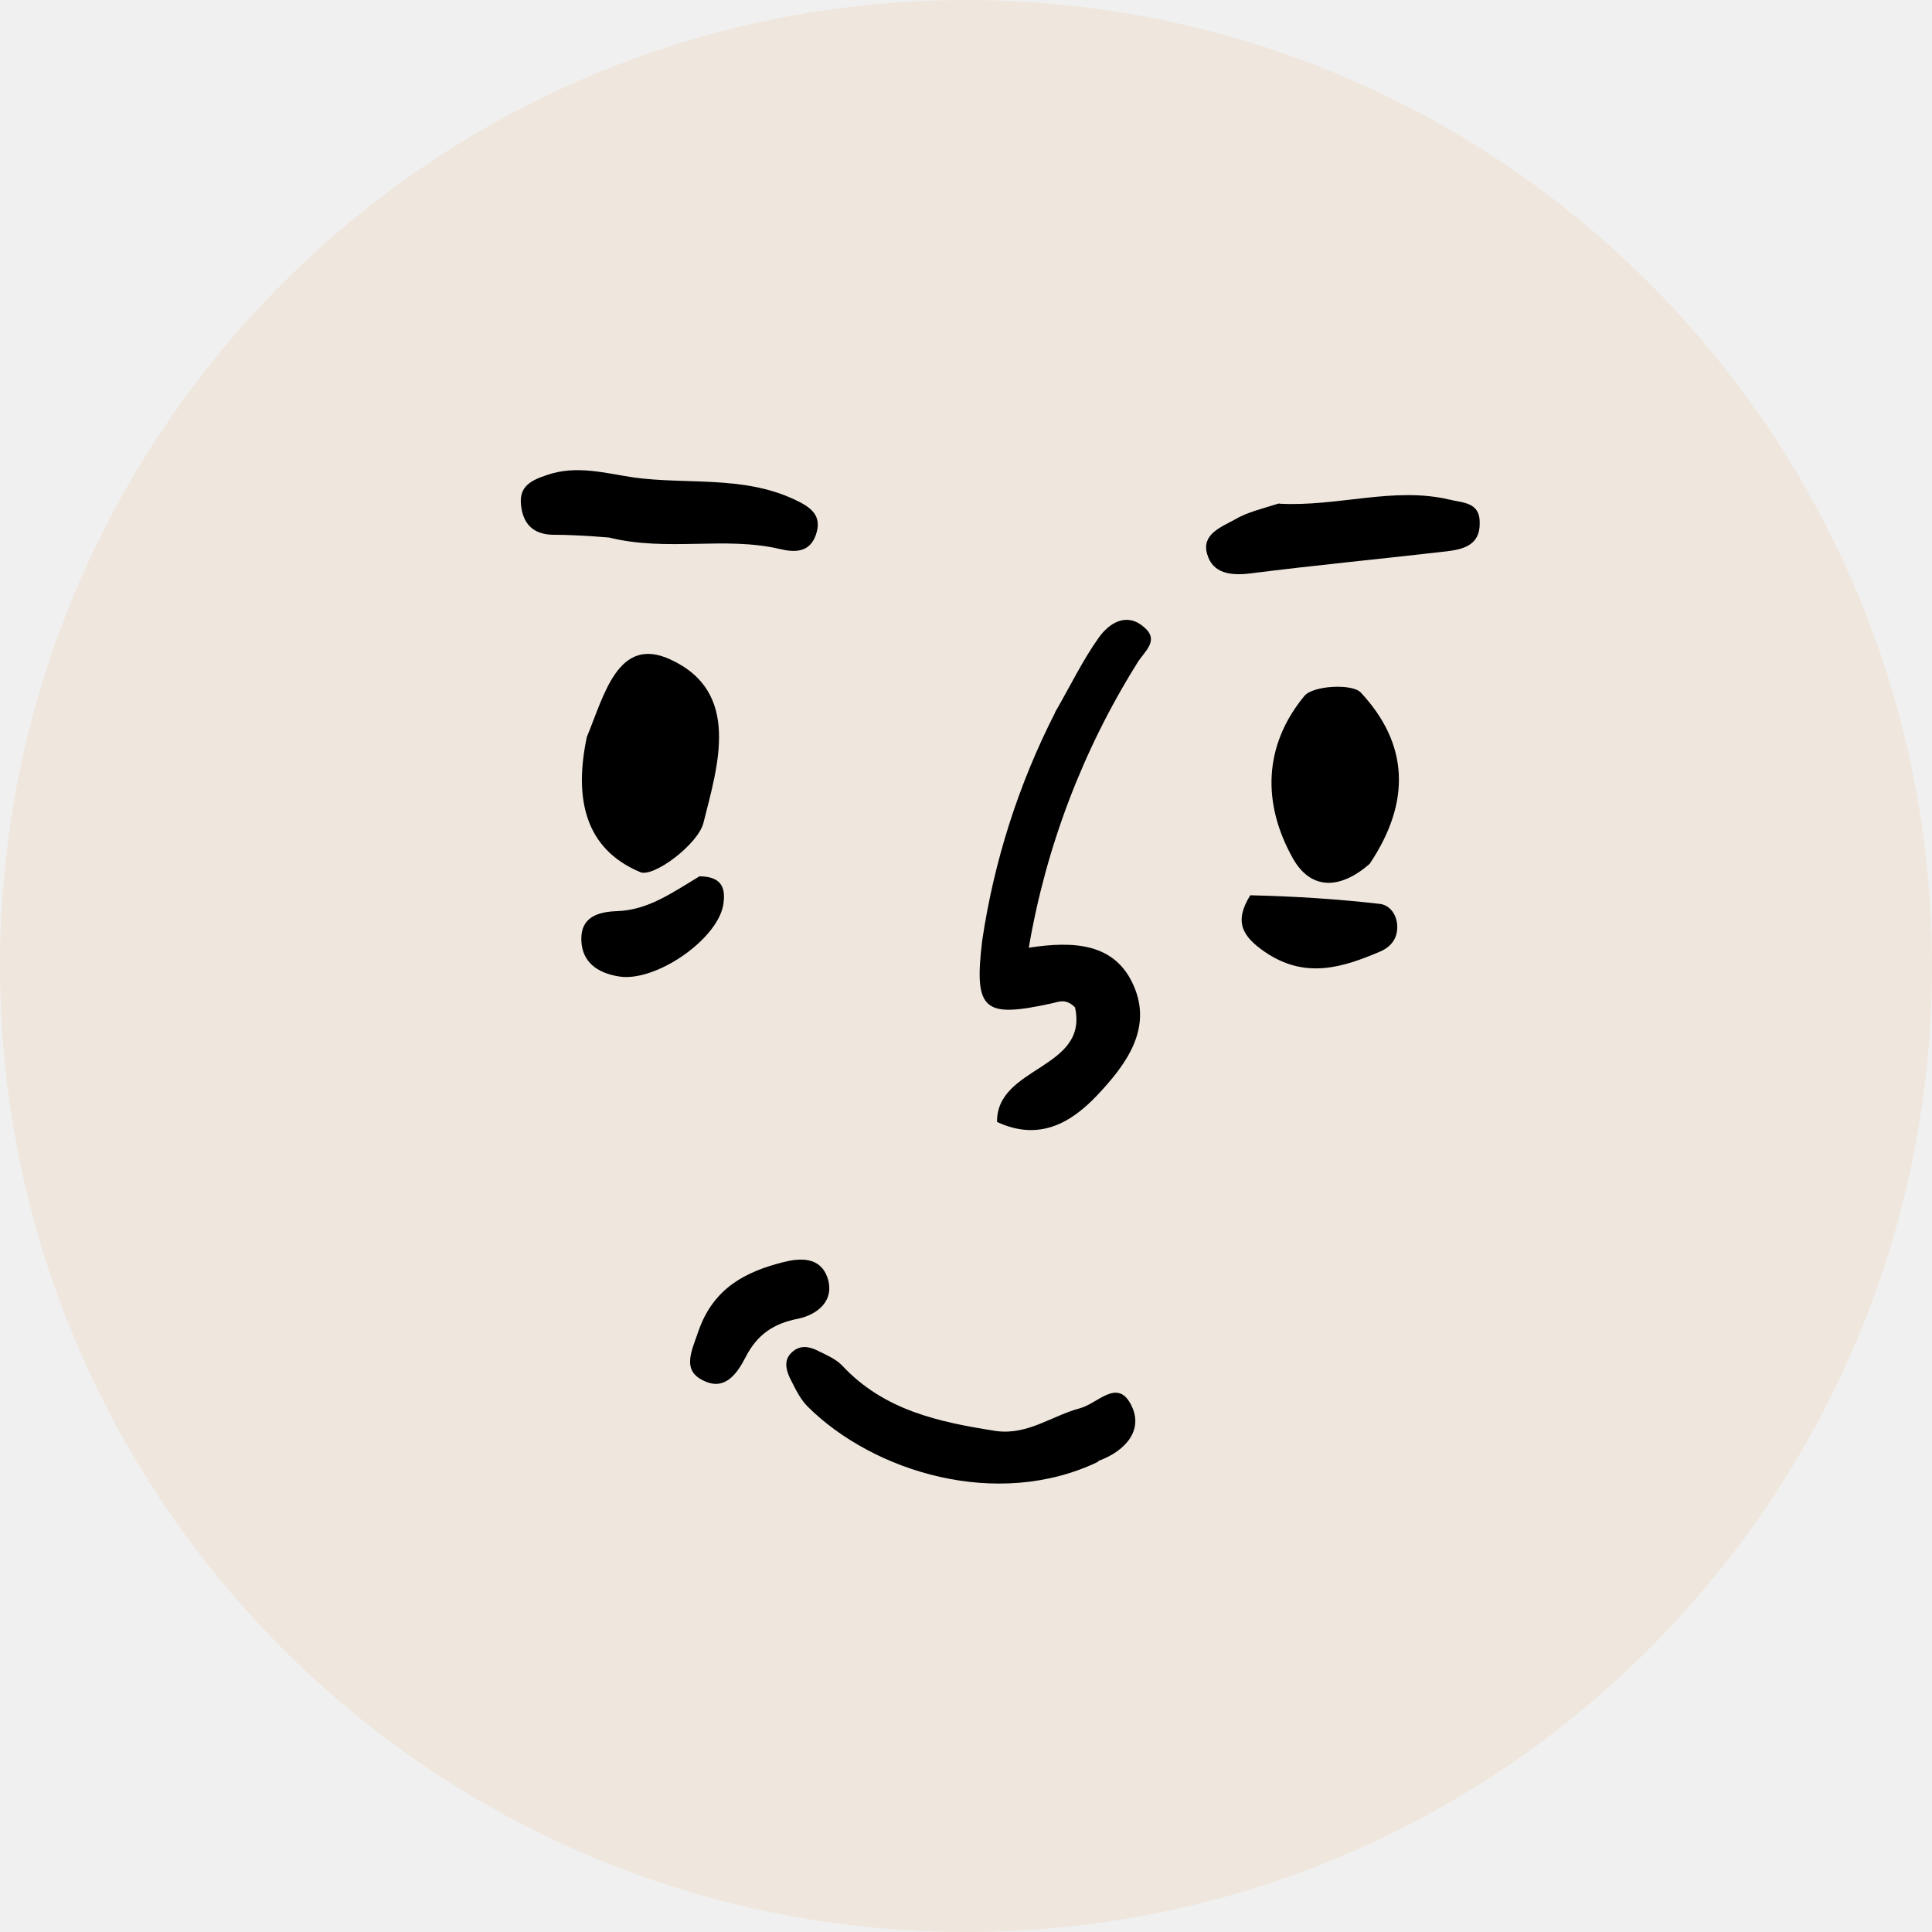
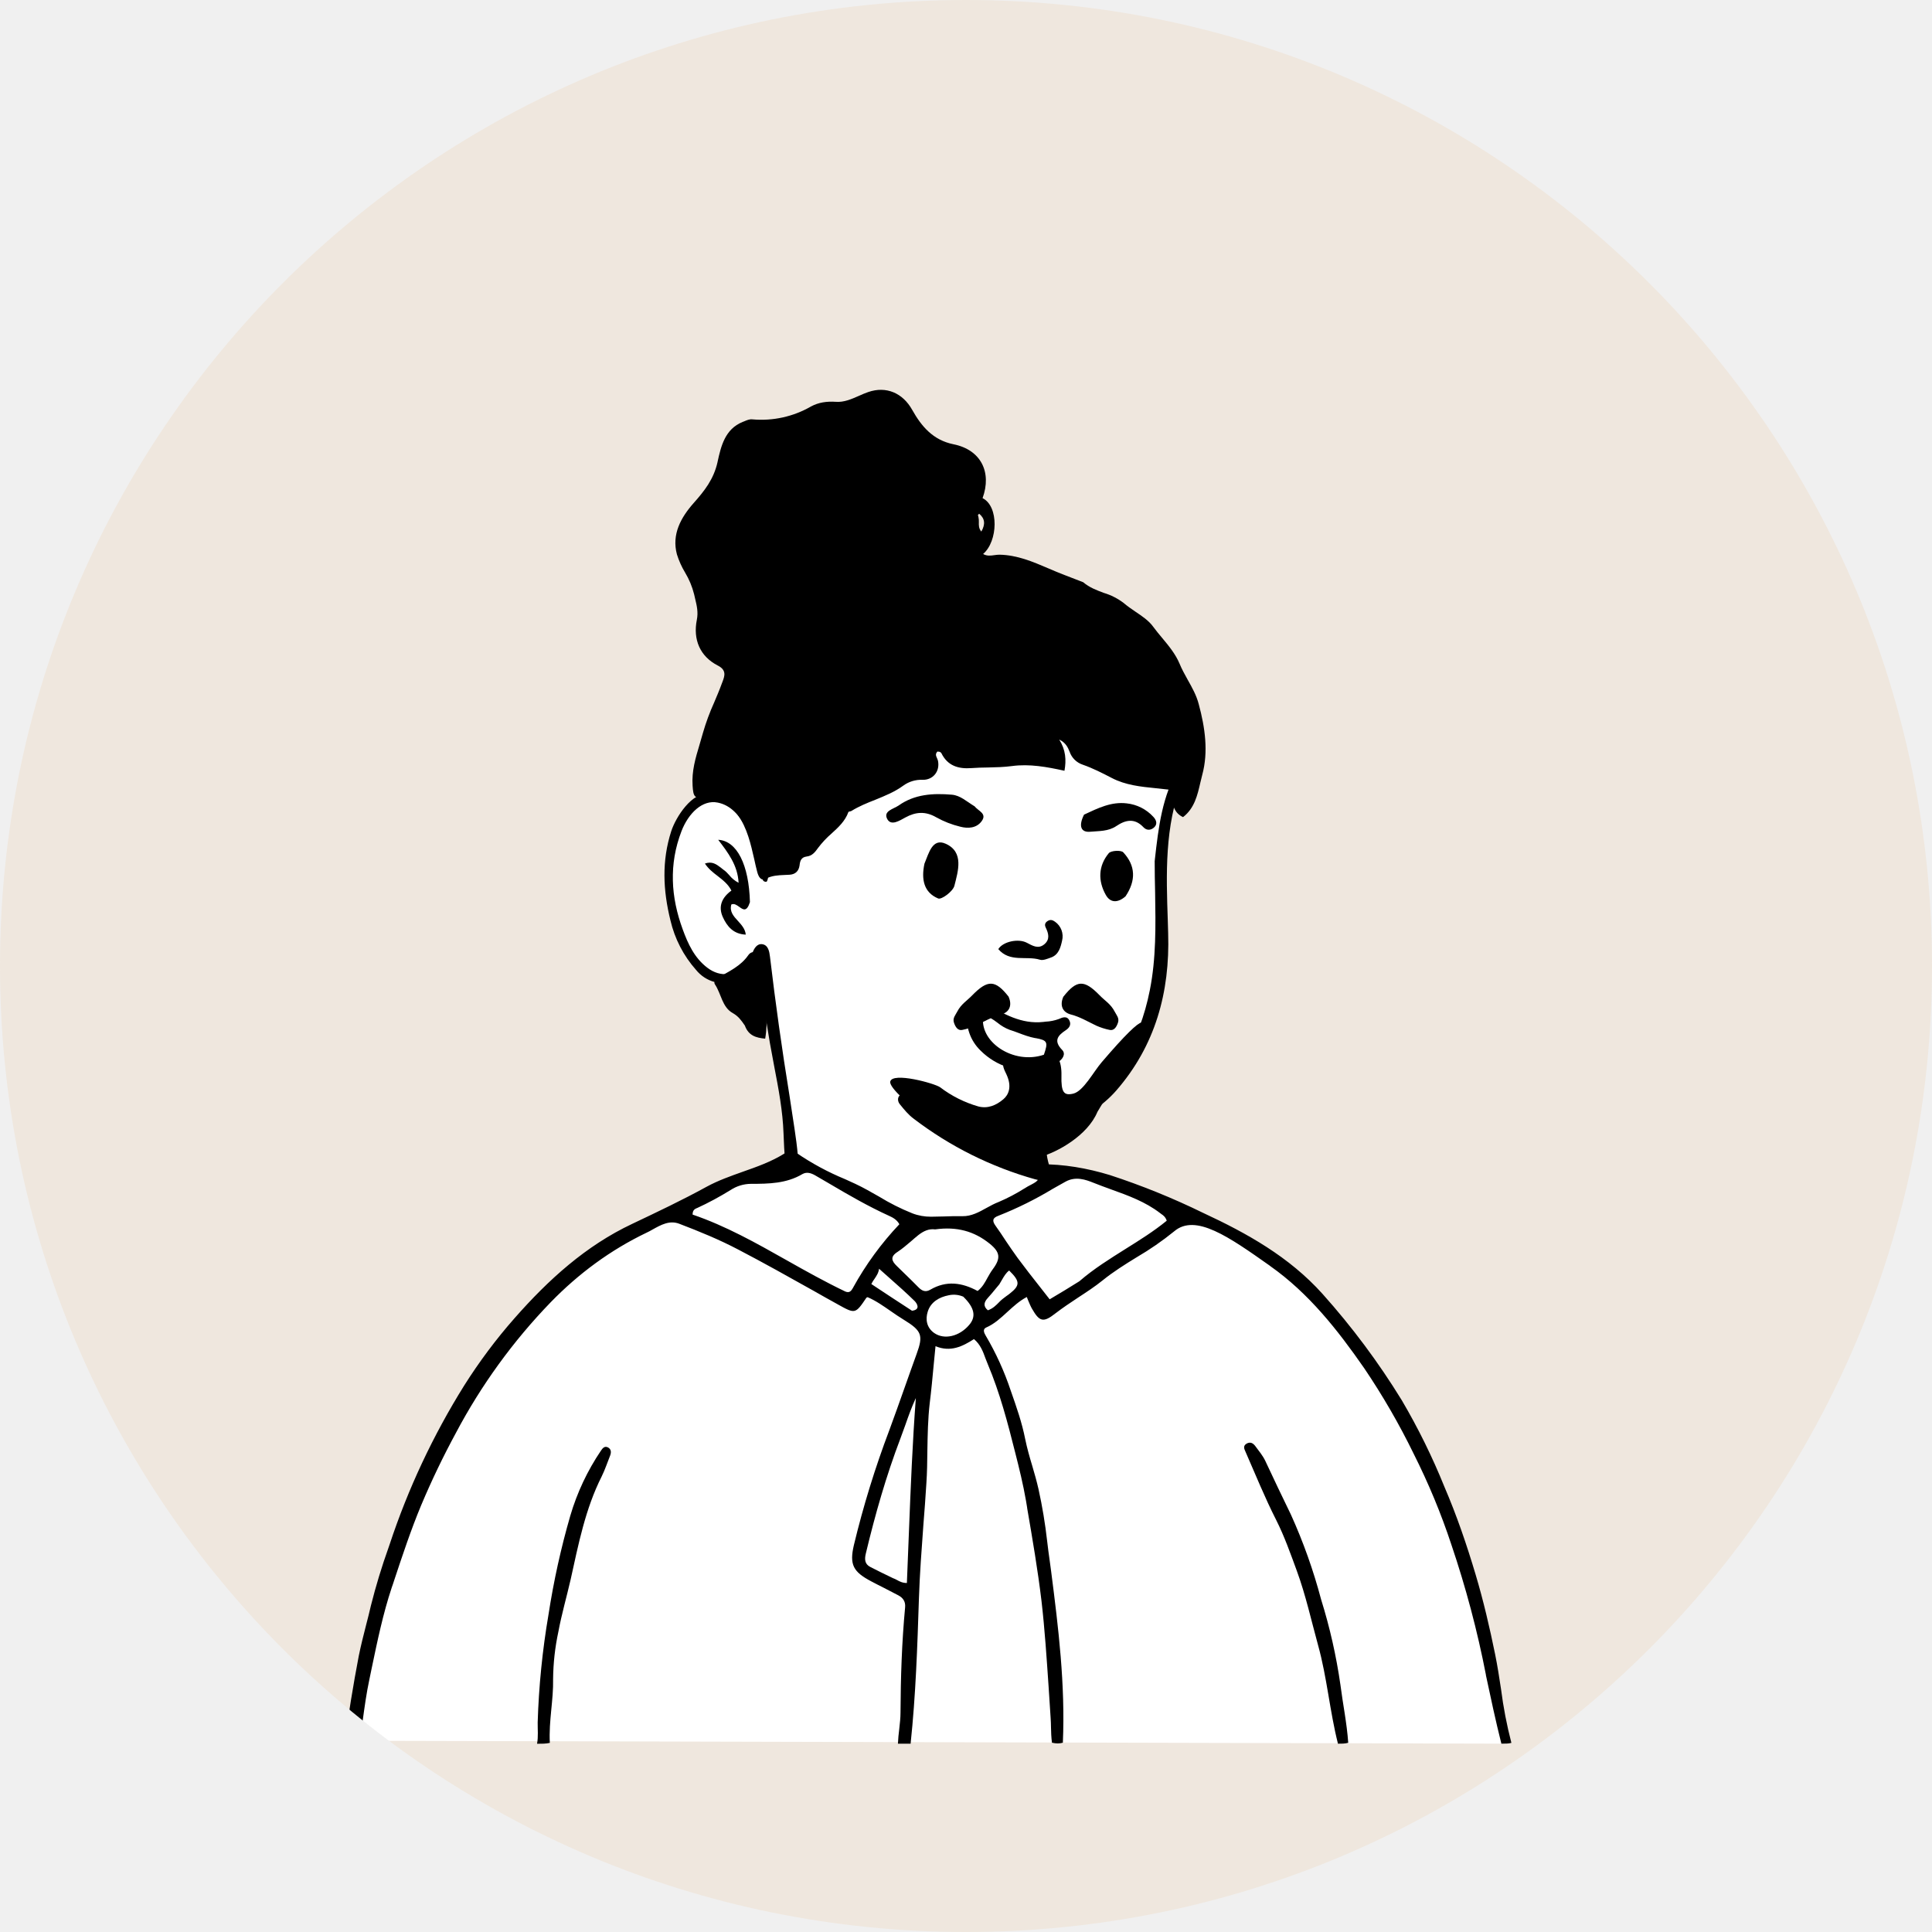
- <svg xmlns="http://www.w3.org/2000/svg" viewBox="0 0 560 560" fill="none" shape-rendering="auto" width="128" height="128">
+ <svg xmlns="http://www.w3.org/2000/svg" viewBox="0 0 1744 1744" fill="none" shape-rendering="auto" width="160" height="160">
  <mask id="viewboxMask">
-     <rect width="560" height="560" rx="280" ry="280" x="0" y="0" fill="#fff" />
+     <rect width="1744" height="1744" rx="872" ry="872" x="0" y="0" fill="#fff" />
  </mask>
  <g mask="url(#viewboxMask)">
-     <rect fill="#EFE7DE" width="560" height="560" x="0" y="0" />
-     <g transform="translate(136 328)">
-       <path d="M182.3 95.7c-29.2 14-65.1 3-84.2-16-2.3-2.3-3.8-5.6-5.3-8.6-1-2.3-1.6-5 .7-7.1 2.2-2.1 4.7-1.8 7.1-.7 2.6 1.3 5.6 2.5 7.5 4.5 12.1 13 28 16.4 44.7 19C162 88 169 82.3 177 80.2c5.3-1.4 11-9 15-.7 3.3 6.8-1.3 12.9-9.7 16ZM66.6 57.4C71 45.2 80.3 40.6 90.8 37.9c5-1.3 10.8-1.7 13 4.3 2.4 7-3.2 10.9-8.3 12-7.3 1.4-12 4.6-15.4 11.2-2.2 4.3-5.7 9.7-11.7 7-7.2-3-3.8-9-1.8-15Z" fill="#000" />
-     </g>
-     <g transform="translate(246 125)">
-       <path d="M59.8 81.5c4.5-7.8 8-15.1 12.7-21.7 3-4.2 8-7.4 13-3.1 4.9 4 0 7.2-2 10.7a227.9 227.9 0 0 0-31.3 82.3c13-2 25-1.4 30.4 11 5.6 12.7-2.5 23.2-10.6 31.8-7.3 7.7-16.6 13.5-29 7.7C42.8 184 69.6 185 65.6 167c-2.6-2.6-4.5-1.7-6.6-1.2-19.7 4.3-22.8 2.4-20.3-18.2a214.6 214.6 0 0 1 21.1-66Z" fill="#000" />
-     </g>
-     <g transform="translate(-45 137)">
-       <path d="M407.4 122.5c13 .3 25.4 1.1 37.6 2.5 3 .4 5 3.3 5 6.7 0 3.3-1.7 5.6-4.7 7-11.2 4.8-22 8.2-33.7.2-6.5-4.5-9-8.7-4.2-16.4ZM247.6 117c7 0 7.8 3.8 7 8.5-2 10.2-20 22.4-30.4 20.5-5.9-1-10.5-4-10.7-10.5-.2-6.7 4.8-8.2 10.3-8.4 9-.3 15.8-5.2 23.8-10ZM215.1 76.6c5-12 9-29.4 24.1-22.5 20.7 9.4 13.9 30.7 9.7 47.4-1.6 6.3-14.5 15.9-18.3 14.3-16.3-6.8-19.2-21.7-15.5-39.2ZM442 113.4c-8.6 7.5-17 7.6-22.2-1.5-9-16-8.6-32.8 3.3-47.2 2.5-3 13.8-3.6 16.3-1 14 15 14.6 31.8 2.6 49.7Z" fill="#000" />
-     </g>
-     <g transform="translate(-45 137)" />
-     <g transform="translate(119 114)">
-       <path d="M57.5 41.8C51.3 41.3 46 41 41 41c-5.7-.2-8.5-3.4-9-8.8-.5-5.3 3-7 7.5-8.5 8.6-3 17.1-.5 25.2.7 15.4 2.1 31.5-.6 46.4 6.3 5 2.3 8.3 4.7 6.4 10.3-1.8 5.2-6.1 5.2-10.6 4.1-16-3.7-32.4.9-49.4-3.3ZM251.8 32c17.2.9 33.1-5 49.3-1.2 4 1 9 .7 8.8 7 0 6.2-4.7 7.4-9.5 8-19 2.2-38 4-56.9 6.4-5.7.7-11 .1-12.6-5.6-1.7-5.7 4-7.8 8-10 3.5-2.1 7.8-3.1 12.9-4.7Z" fill="#000" />
+     <rect fill="#EFE7DE" width="1744" height="1744" x="0" y="0" />
+     <g transform="translate(174.4 174.4) scale(0.8)">
+       <g transform="translate(531 487)">
+         <path d="M554 727.7c-99.2 297-363.8 388.6-503.7 19.8-19.3-50.7 31-69.5 66.2-91.9 24.1-15.3 36.8-28.5 35.3-42.2-7-64.4-36.9-243.8-36.9-243.8l-3-5.8s.7-1.6-2.2 1.2c-3 3-9.9 34.2-37 34.2-24.5 0-49.2-10.9-61-86.3C7.2 285.6 9.6 214 40 201c12.5-5.3 24-7.2 35.2-.8 11.3 6.4-13-22 112-126C268.4 6.4 396.7-3.5 448.5 8 500.3 19.5 552 44.8 574.9 98.5c27.8 65-25.9 114.3-14 262.5-2.2 53.6.8 171.2-146.6 210.6-28 7.5-19.3 48.4 22.7 58.4 67 21 117 72.3 117 97.9" fill="#fff" />
+         <path fill-rule="evenodd" clip-rule="evenodd" d="m554 266.2.1-1.4c4.1-36.4 8.2-71.7 27.1-103.4 6.5 4.4 5.7 10 3.7 15.2-19.9 51.2-18 104.4-16.2 157.6l.4 14c2.1 66.4-14.5 126.8-58.7 177.5-15.4 17.6-35.8 29.8-56.5 40.3-21.4 11-25.9 20.1-19.2 43.6l.8 2.6c1.4 3.9 2.8 7.9-1 11.8-4.5 4.6-9.5 3.3-14.8 1.8l-.6-.1a406.4 406.4 0 0 1-137-68.3c-6-4.4-10.8-10.3-15.5-16.1l-.3-.4c-2.5-3-3-7.8.5-10.4 3.3-2.5 5.8-.5 8.7 1.8l1 .9a145.5 145.5 0 0 0 76.3 31.7c13.4 1.4 26.6.9 40 .4 7.4-.3 14.8-.6 22.3-.5 10.2 0 18.7-4.7 26.7-9.2l2.8-1.6c27.8-15.5 54.3-32.8 72.2-60.7 16.1-25 25.9-52.2 31.6-80.9 7.2-36.1 6.6-72.7 6-109.8-.3-12-.5-24.2-.5-36.4ZM50.6 190.8c21.9-1.7 34 11.2 44.3 26.3a140.4 140.4 0 0 1 22.4 61.5c.5 3.7 1 7.6-1.2 11.3-4.5.6-4.9-3-5-5.6-.5-20.7-9.7-38.7-18.9-56.1-6.6-12.5-16.2-24.6-31.4-27.6-17.2-3.5-33 12-40.8 32.2-14.5 37.6-12 74.6 1.4 111 5.8 15.9 13.1 32.1 27.8 43.2 14.8 11.3 32.7 9.3 43.6-5.7l2-2.5c2-2.6 4-5.1 5-8 2.1-5.8 5.4-11.2 11.3-10.4 6.8 1 8 8.3 8.7 14a3661 3661 0 0 0 22 156.7l5.9 38.8c2.6 17.1 5.6 41.7 3.6 52.1a28 28 0 0 0-.3 2.2c-.4 2.8-.6 5-4.2 5.5-4.9.8-7-2-7.7-6.4-2.3-17-3-23.6-4-49.6-.9-25.2-5.6-50-10.4-74.9l-5-27c-5.2-30.8-10.3-62-10.8-97l-2 3c-7.6 11.3-13.7 20.5-24.5 24a40.5 40.5 0 0 1-46.1-12.5 127.8 127.8 0 0 1-28.8-55.8c-8.4-34-9.9-67.1.9-100.6 5.2-16.1 23.7-44.7 42.2-42Zm34.6 127.5c4.4 3.2 8.4 6 12-5.4-1.1-42.2-14.7-69.2-35.8-70.3 11.2 14.6 22 28.8 23 48.5a32.3 32.3 0 0 1-10.7-8.8c-2-2.2-4-4.4-6.5-6l-3-2.4c-4.8-3.6-9.7-7.4-17.8-4.5 3.8 5.8 9 10 14.3 14 6 4.7 12 9.3 15.6 16.5-10.6 7.7-15.2 17.7-9.7 29.9 4.8 10.5 11.9 19.2 25.9 19.8-.6-6.3-4.7-10.9-8.8-15.4-5-5.4-9.7-10.6-7.5-18.6 3.2-1.5 6.2.7 9 2.7Z" fill="#000" />
+       </g>
+       <g transform="translate(178 1057)">
+         <path d="M1304.4 692.5.7 689.2S34 479.5 96.9 360.3c73-138.7 173.6-266 400-320.3 9-2.1 96.1 44.3 128.4 60.3 15 7.4 77.1 2.9 77.1 2.9l110.8-54.9s130.4 42 196.6 79.3c84.2 47.3 179.2 187 223 296 46.6 115.8 71.6 269 71.6 269Z" fill="#fff" />
+         <path fill-rule="evenodd" clip-rule="evenodd" d="M1280.6 615c5.5 25.8 11 51.7 17.5 77.5 4.6 0 8.1 0 11.3-.9a485 485 0 0 1-11.7-60.7c-2-13.1-4-26.2-6.6-39-6.2-30.4-13.2-60.5-22-90-10-33.6-21.4-67-35.3-99.3a734.6 734.6 0 0 0-48.2-97.8 834.7 834.7 0 0 0-89.3-119.8c-37.6-41.9-85.4-68.5-134.7-91.4a816 816 0 0 0-105.3-42.7c-25.6-7.8-52-12.4-79-12.2-6 0-9.3 3.6-5.5 7.6 8.2 8.6 2.4 11.8-3.3 14.9a101.8 101.8 0 0 0-8.9 5A203 203 0 0 1 731 81.2c-4.7 1.8-9.2 4.2-13.7 6.7-8.6 4.8-17.3 9.6-27.3 9.4-7-.1-13.9 0-20.8.3l-14.7.3c-7.2 0-14.3-1.2-21-3.8a247.8 247.8 0 0 1-37.6-18.9c-8.8-5-17.6-10.1-26.8-14.4l-11.6-5.3A298 298 0 0 1 503 26.1c-5.2-3.8-10.2-1.8-14.4.8-14.5 9-30.4 14.6-46.3 20.2-14 5-28 9.9-41 17-27.3 15-55.6 28.4-83.8 41.8-52.5 24.7-94.7 63.1-132.8 106.4-21 23.8-40 49.3-57 76.2a832.4 832.4 0 0 0-84 179l-1.2 3.5a703.8 703.8 0 0 0-20 65.8c-1.6 7.2-3.5 14.3-5.3 21.4-3 11.8-6 23.5-8.4 35.4-6.3 32.9-11.6 66-16.2 99 6.3 0 11.6 0 17.1-1.1 1.3-8.4 2.4-16.6 3.5-24.7 2.2-15.9 4.3-31.5 7.6-46.8l2.6-12.6c6.4-30.6 12.7-61.2 22.6-91 1-2.6 1.8-5.3 2.7-8 9.5-28.6 19-57.3 30.6-85.1a922.1 922.1 0 0 1 39.1-81.4 647.7 647.7 0 0 1 107-147.5c31.5-32.4 67.5-59 108.2-78.5 2.3-1 4.7-2.4 7-3.7 9.2-5.1 19-10.6 30-6.3 22.5 8.6 45 17.8 66.3 29 28.8 15 57.1 30.9 85.5 46.8 8.8 5 17.6 10 26.4 14.8l.5.3c19.8 11 19.8 11 32.4-7.6l.8-.3.5-.2c9.4 4 17.8 10 26.2 15.8 4.8 3.3 9.5 6.6 14.5 9.6 20.4 12.5 22.3 17.5 14.6 38.6-4.5 12.3-8.8 24.7-13.2 37-5.8 16.4-11.6 32.8-17.6 49a1075.7 1075.7 0 0 0-40 129.7c-5.2 22.2-.8 30.2 19.7 41 4.8 2.6 9.7 5 14.6 7.5l15.8 8.2c5.3 2.8 8.3 7 7.7 13.5-3.7 39.4-5 79-5.2 118.6 0 6.2-.7 12.4-1.4 18.6-.7 5.6-1.3 11.2-1.5 16.7h14.3c5.8-54.6 7.6-109.3 9.4-164.2.9-27.5 3-55 5-82.5 1.3-15.7 2.4-31.5 3.4-47.2.8-12 1-24.1 1.1-36.2.3-18.2.6-36.3 2.7-54.4 1.8-14.3 3.1-28.7 4.5-43.5l2-20.5c17 7 30.4.3 43.4-8 7.2 6 10.2 14 13 21.8l2.5 6.3c13.6 32.2 22.5 66 31 99.9 4.6 18 9 36 12.2 54.4l1.3 7.8v.4c6 34.9 12 69.8 16.2 105 3.7 32 5.8 64.3 8 96.5l2.3 35.5c.3 3.4.3 6.8.4 10.3.1 5.6.3 11.4 1.1 17.5 4.9 1.1 8.4 1.1 12.3 0 2.8-65.7-5-129.4-13.2-193.1l-1.7-12.6c-1-7.2-2-14.3-2.8-21.5a563 563 0 0 0-9.8-59c-2-8.8-4.5-17.6-7.1-26.4-3-9.9-5.8-19.8-7.9-30-3.7-18.8-10-36.7-16.3-54.6a322.5 322.5 0 0 0-28.3-62.2c-1.8-3-3.6-7.1.4-9 9.3-4 16.6-10.8 24-17.6 6.8-6.2 13.6-12.5 22-16.9l1.8 4.5c1.3 3 2.5 6 4 8.6 8.6 15.1 13 16 26.6 5.3 8.2-6.3 16.8-12 25.4-17.7 9.5-6.2 19-12.4 27.8-19.5 12-9.7 25.1-17.9 38.3-26a337 337 0 0 0 42.4-29.3c24-20.5 62 6.4 107.8 38.7l.6.5c43.4 30.6 76 72 106 115.2a791.5 791.5 0 0 1 55.8 96.5c16.7 33.2 31 67.5 42.6 102.7a1128.7 1128.7 0 0 1 39 147Zm-714-437c-2.2 3.9-4.2 6.2-8.8 4.3-22.7-10.9-44.4-23-66-35.2-34.7-19.6-69-38.9-106.3-51.6 0-5 2.4-6.2 4.5-7.2l.4-.1c13.1-6 25.8-12.9 38.1-20.5a42.4 42.4 0 0 1 22.9-6.9c20 0 40-.3 58-11 4.8-2.7 9.6-1.3 14.5 1.5l15.8 9.2c22 13 44.2 25.8 67.5 36.4 4.5 2 9 4.6 11.6 9.5a348.2 348.2 0 0 0-52.2 71.5Zm255.7-7.6c16-13.8 34-25 51.8-36.2 16-10 32-20 46.4-31.8-1.4-4.2-3.8-6-6.2-7.6a51 51 0 0 1-1.3-1C896.3 81 877 74 857.5 67c-6.5-2.4-13-4.7-19.4-7.3-9.2-3.7-20.4-7.7-31.9-1.3l-13.9 7.8a409 409 0 0 1-61.7 30.6c-6.6 2.4-7.4 5.6-3.2 11.4 4 5.5 7.7 11.1 11.4 16.8 4.5 6.6 8.9 13.2 13.6 19.6 8.2 11 16.7 22 25.2 32.7l10.8 13.8c11.5-6.8 22-13.1 33.9-20.6Zm-181.9-51.9c5.5-4.2 11.5-7.3 18.8-6.3 24.4-3.4 44 2 61.5 16.1 12 9.7 12.7 16.6 3.4 29-2.2 3-4 6.2-5.8 9.4-3 5.6-6 11-11.2 15-17.7-9.6-35.3-12-53.3-1.5-5.4 3.2-9.4 1.5-13.5-2.7a902 902 0 0 0-16.6-16.4l-7.8-7.6c-5.9-5.7-7.7-10.5 1-16 5.3-3.5 10-7.6 15-11.8 2.7-2.4 5.6-4.9 8.5-7.2Zm-24.3 389.3c3 1.7 6.3 3.4 11.2 3.4l2.3-57.7c2-50.4 4-100.7 7.8-151-4.7 10.1-8.4 20.5-12 30.8l-5.4 14.8c-16.1 42.3-28.5 85.8-39 129.7-1.6 6.5-1.4 12 5 15.3 7.9 4 15.8 8 25.5 12.6 1.6.5 3 1.3 4.6 2.1Zm58.5-321.3a27 27 0 0 1 16.3 1.6c13 12.7 14.7 22.7 6.6 32-11.1 13-28.1 16.9-39.4 9-8.6-6.1-10-15.4-7.3-24 3.4-11 13-16.5 23.8-18.6ZM633.1 204c10.3-1.3 5.3-8.7 2.8-11.1-9-8.8-18.3-17.1-28.4-26l-11.6-10.3c-.6 4.8-2.9 8-5 11.2a37.2 37.2 0 0 0-3.7 6l.2.2c15 10 29.7 19.6 45.7 30Zm94.5-25 4-4.8 2.7-4.6c2.6-4.5 4.8-8.3 8.4-11 12.5 12.3 12.5 16.8.5 26.2-1.2 1-2.4 1.8-3.7 2.7-2.8 2.1-5.7 4.2-8.1 6.8-3.6 3.7-7.1 7.2-12.7 9.2-5.3-4.4-4.7-8.8-.3-13.7 3.2-3.5 6.2-7.1 9.2-10.8Z" fill="#000" />
+         <path d="M1113.7 692.5c-9.3-36.8-12.3-74.6-22.4-111-7.7-28-14-56.7-24-84-7.1-19.3-14-39-23.4-57.6-12.7-25-23.3-51.2-34.6-77-1.3-2.9-3-6.3 1.2-8.9 4.5-2.6 7.6-.4 10 2.8 4 5.4 8.5 10.8 11.3 16.8 9.4 20.3 19.2 40.5 28.9 60.6a612.4 612.4 0 0 1 34 95.6 617.4 617.4 0 0 1 21.8 96.4c2.7 21.4 7.2 42.7 8.8 65.3-3.4 1-7 1-11.6 1ZM210 692.5c1.5-7.9.6-16 .7-24a883 883 0 0 1 12.2-121.6c5.8-37.7 14-75 24.6-111.6A264 264 0 0 1 282 362c2-3 4.3-5.8 8.2-3.7 3.5 2 3.6 5.5 2.3 9-3.2 8-5.8 16-9.6 23.7-18.5 36.7-26.2 76.5-35 116.2-4.5 19.7-10.2 39.2-13.9 59.2a265.4 265.4 0 0 0-5.9 53c.5 24-5 47.4-3.7 72.2-4.5 1-8.8 1-14.3 1Z" fill="#000" />
+       </g>
+       <g transform="translate(266 207)">
+         <g fill="#000">
+           <path fill-rule="evenodd" clip-rule="evenodd" d="M761.5 244c-8-3-16.2-6-23.2-12a1333.5 1333.5 0 0 1-21.2-8.2c-6-2.3-12-4.8-18-7.4-17.7-7.6-35.3-15.1-55.2-15.5-1.9 0-3.8.2-5.8.5-4.2.6-8.5 1.2-12.8-1.3 16.8-14.3 18-53.8-.6-63 10.7-29.5-2-54.6-32.8-60.8-23.2-4.7-36.2-20.3-46.6-38.8-10.6-19-29.3-27.2-49.7-20.1-3.5 1.2-7 2.7-10.5 4.3-8.4 3.7-17 7.4-25.9 6.7-10.4-.7-19.7.7-28 5.2A112.4 112.4 0 0 1 365 48.2c-3.2-.4-6.1.9-9 2.1l-2 .8c-20 8-24.5 27.7-28.2 44.5l-.2 1c-4.3 19.1-14.7 32.3-26.8 45.9-14.6 16.5-25 35.4-19 58A95 95 0 0 0 289 221a90 90 0 0 1 10.2 24.5l1.2 5.2c1.9 7.8 3.6 15.2 1.9 23.6-4.5 22.5 3.6 41.4 23.7 51.7 10.2 5.2 7.6 12 5.2 18.4l-.7 1.8c-2.6 7.2-5.6 14.2-8.6 21.3a257 257 0 0 0-12.8 34.7l-3.9 13.5c-4.4 14.6-8.8 29.4-7.7 45.8.8 12.6 2 14.7 14.2 14a39 39 0 0 1 36.6 18.5c10.9 15.6 14.8 33.2 18.8 50.7 1 4.6 2 9.2 3.2 13.7 1.5 6 4.4 11 9.7 8.2 7-3.7 14-4 21-4.3l6.2-.3c6.4-.5 10.1-4.2 11-10.5.5-5 1.8-9.2 7.8-10 6.6-.7 9.8-5.2 13.2-9.9a105.5 105.5 0 0 1 15-16c7.7-7 15.4-14 19.1-24.3.2-.4 1-.6 1.7-.7.7-.2 1.4-.3 1.8-.6 8.4-5.2 17.5-8.9 26.7-12.5 11-4.5 22-8.9 31.7-16 6.3-4.6 14-6.9 21.7-6.6 11.8.4 19.9-9.5 17.5-21.4-.2-1-.7-2-1.1-3-1.1-2.4-2.2-4.8.5-7.5l2.4.3a4 4 0 0 1 2 1.5c7 14.4 19.3 18 33.9 16.9 6.2-.5 12.5-.6 18.7-.7 9-.2 18-.4 27-1.6 20-2.7 39.7 1 59.3 5.3 2.2-12 1.5-23.5-5.9-35.2 7.3 3.5 9.8 8.9 11.7 13.7a23.4 23.4 0 0 0 14.7 14.6c11.5 4 22.2 9.5 33 15.1 15.4 8 32.4 9.8 49.6 11.5l14.6 1.6c1.3 3.1 2 6.6 2.9 10 1.8 8.3 3.7 16.6 13.2 21 13-10 16.3-25 19.5-38.8l2.2-9c7-25.8 3.2-53.2-4-79.7-2.6-10-7.5-18.7-12.4-27.4-3.3-6-6.7-12-9.3-18.4-4.5-10.7-12-19.8-19.5-28.8a242 242 0 0 1-10.4-13c-4.7-6.5-12.2-11.6-19.8-16.7-4.6-3.1-9.2-6.3-13.3-9.8a70.3 70.3 0 0 0-22.4-11.4Zm-141-79.8c0-2 0-3.7-.4-5.4l-.4-1.7c-.2-.6-.3-.8-.2-1 .4-.5.8-1 1.4-1.4 6.4 5.4 7.2 11.7 2.4 20.1-3-3.5-2.9-7.2-2.8-10.6Z" />
+           <path d="M356.3 732c-4-5.9-7.3-10.4-13.4-13.8-12.2-6.8-13-21.8-20.2-32.5-2-2.9 1.1-6 4.5-8 12-7 24.7-12.7 33.2-25 4.5-6.4 13-3.3 14.9 5.3 2 10 3.3 20.1 3.8 30.3.7 19.3 3.8 38.6.3 58.7-10.2-1-18.9-3.3-23-15Z" />
+         </g>
+       </g>
+       <g transform="translate(791 871)">
+         <path d="M169 101c4.8-14.2 4-16.2-9.8-18.7-10.2-1.8-19.3-6.3-29-9.4-11-3.5-18-13.8-29.5-16.5-6 29.8 33.7 56.5 68.2 44.6Z" fill="#fff" />
+         <path fill-rule="evenodd" clip-rule="evenodd" d="M97.6 96.6a76.7 76.7 0 0 0 67.5 21.2l6.4-2.5c4.8-1.9 9.2-3.5 13.2-5.8 5.2-3 9.3-9.2 4.8-13.8-10-10.3-5-16.2 4-22.2 4-2.6 6.4-6.2 4.3-10.7-2.7-6-8-3.8-12-2a50 50 0 0 1-15 3l-2.4.3c-24.8 2.8-44.9-9-64.8-20.5l-.6-.3c-11.8-7-19-4.6-20.5 9.2a50.7 50.7 0 0 0 15.1 44.1Zm61.6-14.3c13.9 2.5 14.6 4.5 9.7 18.8-34.5 11.8-74.2-15-68.2-44.7 6 1.5 11 5 15.8 8.6a49 49 0 0 0 13.7 8c3.3 1 6.5 2.2 9.7 3.4 6.3 2.4 12.5 4.7 19.3 6Z" fill="#000" />
+       </g>
+       <g transform="translate(653 805)">
+         <g fill="#000">
+           <path d="M303.2 282.3c-80.1 2-172.3-72.2-169.7-84.8 2.3-11.3 50.5 2 56.4 6.4a130 130 0 0 0 43.1 21.6c10.5 2.7 20-1.2 28.2-8.2 5.7-4.8 10.1-14 3.3-28.3-2.3-4.8-5.1-10-3-15.2 2.2-5.3 5.7-7.7 10.3-5 15.2 9.1 29.2 10.6 42.6 0 7-5.5 12.7 5.9 12.3 21.5-.5 19.5 2.8 23.2 13.4 20.7 11.4-2.8 22.7-24.6 32-35.4 108.1-126.5-4 54.2-4.8 56-11.3 27-45.5 45.5-64.1 50.7Z" />
+           <path d="M329 101.5c15-19 23.4-19.3 40.8-1.4 5.8 6 12.6 9.8 17 18.4 1.9 3.8 5.4 7.2 3.7 12.4-1.8 5.4-4.7 9.3-9.5 8.2-5.1-1-10.2-2.7-15-4.8-9.4-4.5-18.6-10-28.4-12.5-9.8-2.5-13.1-10.4-8.7-20.3ZM267 101.5c-15-19-23.5-19.3-41-1.4-5.7 6-12.5 9.8-16.9 18.4-1.9 3.8-5.4 7.2-3.7 12.4 1.8 5.4 4.7 9.3 9.5 8.2 5.1-1 10.2-2.7 15-4.8 9.4-4.5 18.6-10 28.4-12.5 9.8-2.5 13.1-10.4 8.7-20.3Z" />
+         </g>
+       </g>
+       <g transform="translate(901 668)">
+         <path d="M7.4 185c5.4-8.7 22.6-12.2 32.1-7.3 6.6 3.4 13 7.6 20 1.7 6.5-5.6 4.6-12.2 1.5-18.7-1.6-3.2-.8-5.7 2.2-7.5 3-1.9 5.5-1.1 8.2.8a20.1 20.1 0 0 1 8 21.5c-1.6 7.3-3.8 16-12.7 19-4 1.4-8.8 3.5-12.3 2.4-15.4-4.7-33.8 3.4-47-12Z" fill="#000" />
+       </g>
+       <g transform="translate(610 680)">
+         <path d="M215.1 76.6c5-12 9-29.4 24.1-22.5 20.7 9.4 13.9 30.7 9.7 47.4-1.6 6.3-14.5 15.9-18.3 14.3-16.3-6.8-19.2-21.7-15.5-39.2ZM442 113.4c-8.6 7.5-17 7.6-22.2-1.5-9-16-8.6-32.8 3.3-47.2 2.5-3 13.8-3.6 16.3-1 14 15 14.6 31.8 2.6 49.7Z" fill="#000" />
+       </g>
+       <g transform="translate(610 680)" />
+       <g transform="translate(774 657)">
+         <path d="M107.5 34.6c4.3 5.6 14.4 8.2 8.3 16.8-5.8 8.2-15.6 8.7-24.3 6.4C82 55.5 73 52 64.4 47.2c-12.1-7-23.1-6.2-34.8.2-6.6 3.6-16 9.8-20.4 1.9-5-9.2 7-11.4 12.8-15.4 18-12.8 38.8-14 60-12.2 9.6.8 16.7 7.7 25.5 13ZM231.2 44.2c15.9-7.4 30.7-14.8 48.2-12.7a47.6 47.6 0 0 1 30 15.2c2.9 3.1 5 7.5 1.4 11.4-3.6 3.7-8.6 4.5-12.5.4-10-10.7-20.3-8.4-30.7-1.4-9 6.1-19.6 5.5-29.4 6.4-10.7 1-13.4-6.6-7-19.3Z" fill="#000" />
+       </g>
+       <g transform="translate(0 559)" />
    </g>
  </g>
</svg>
